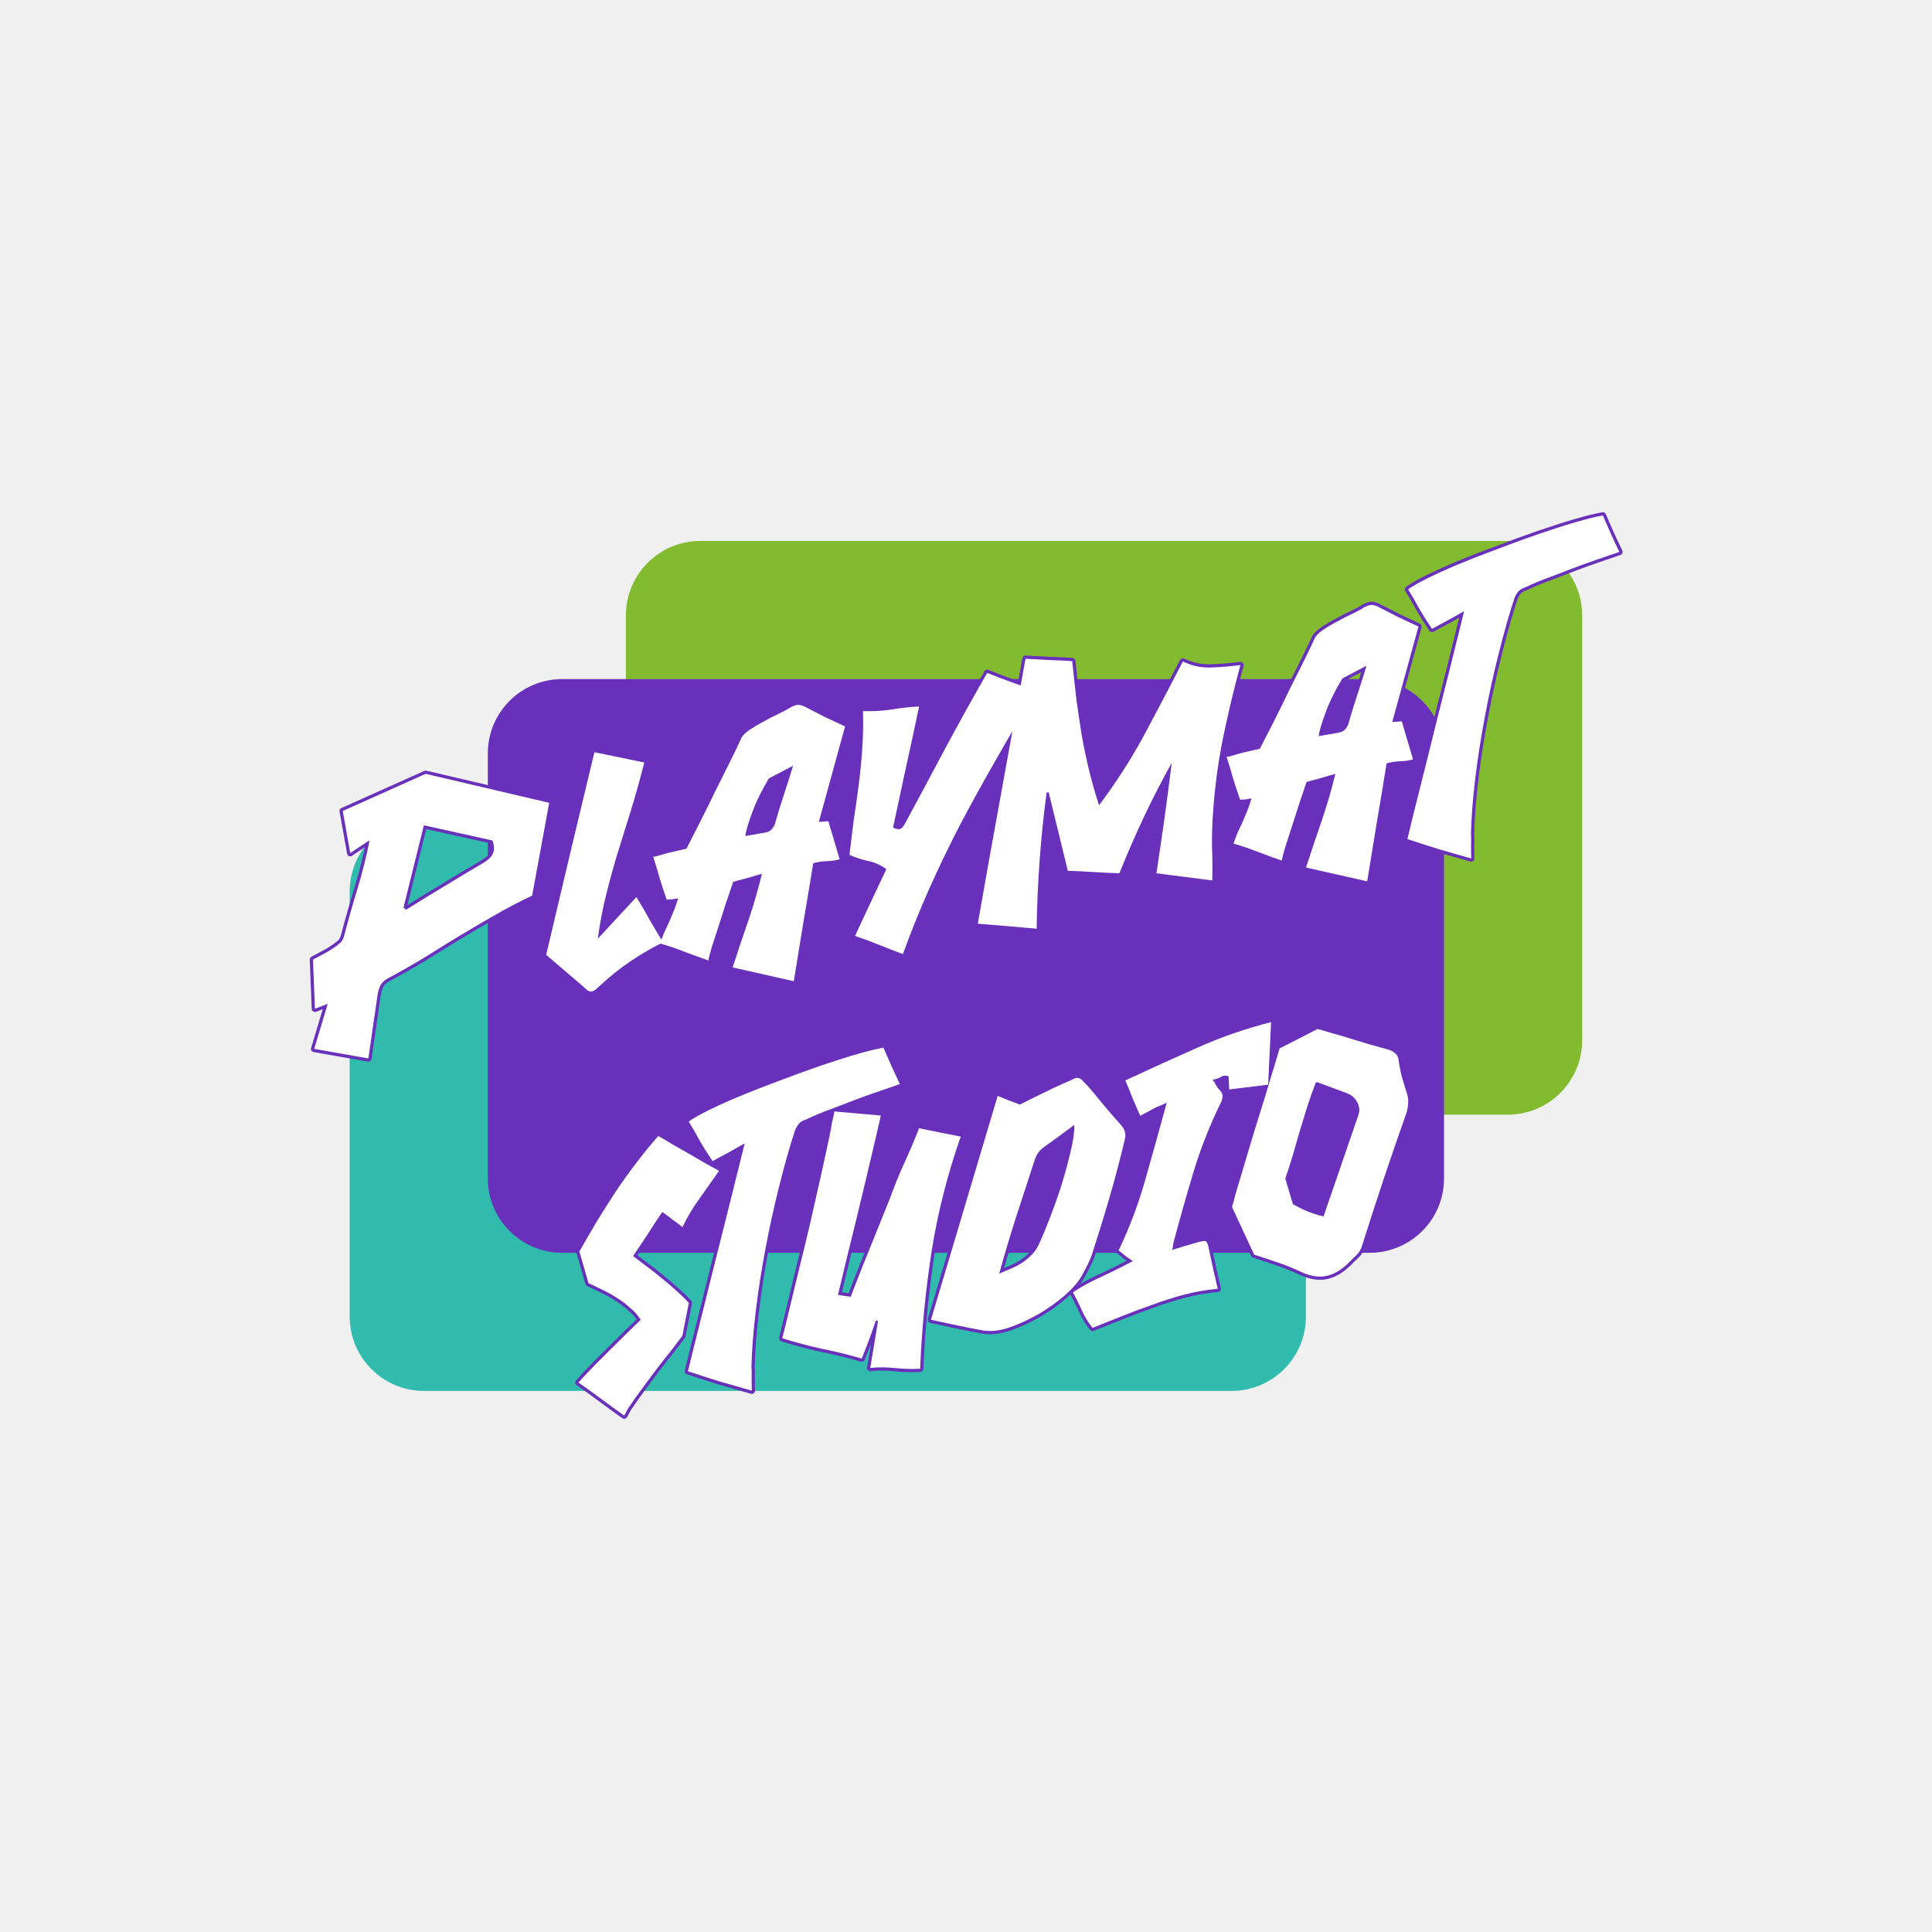
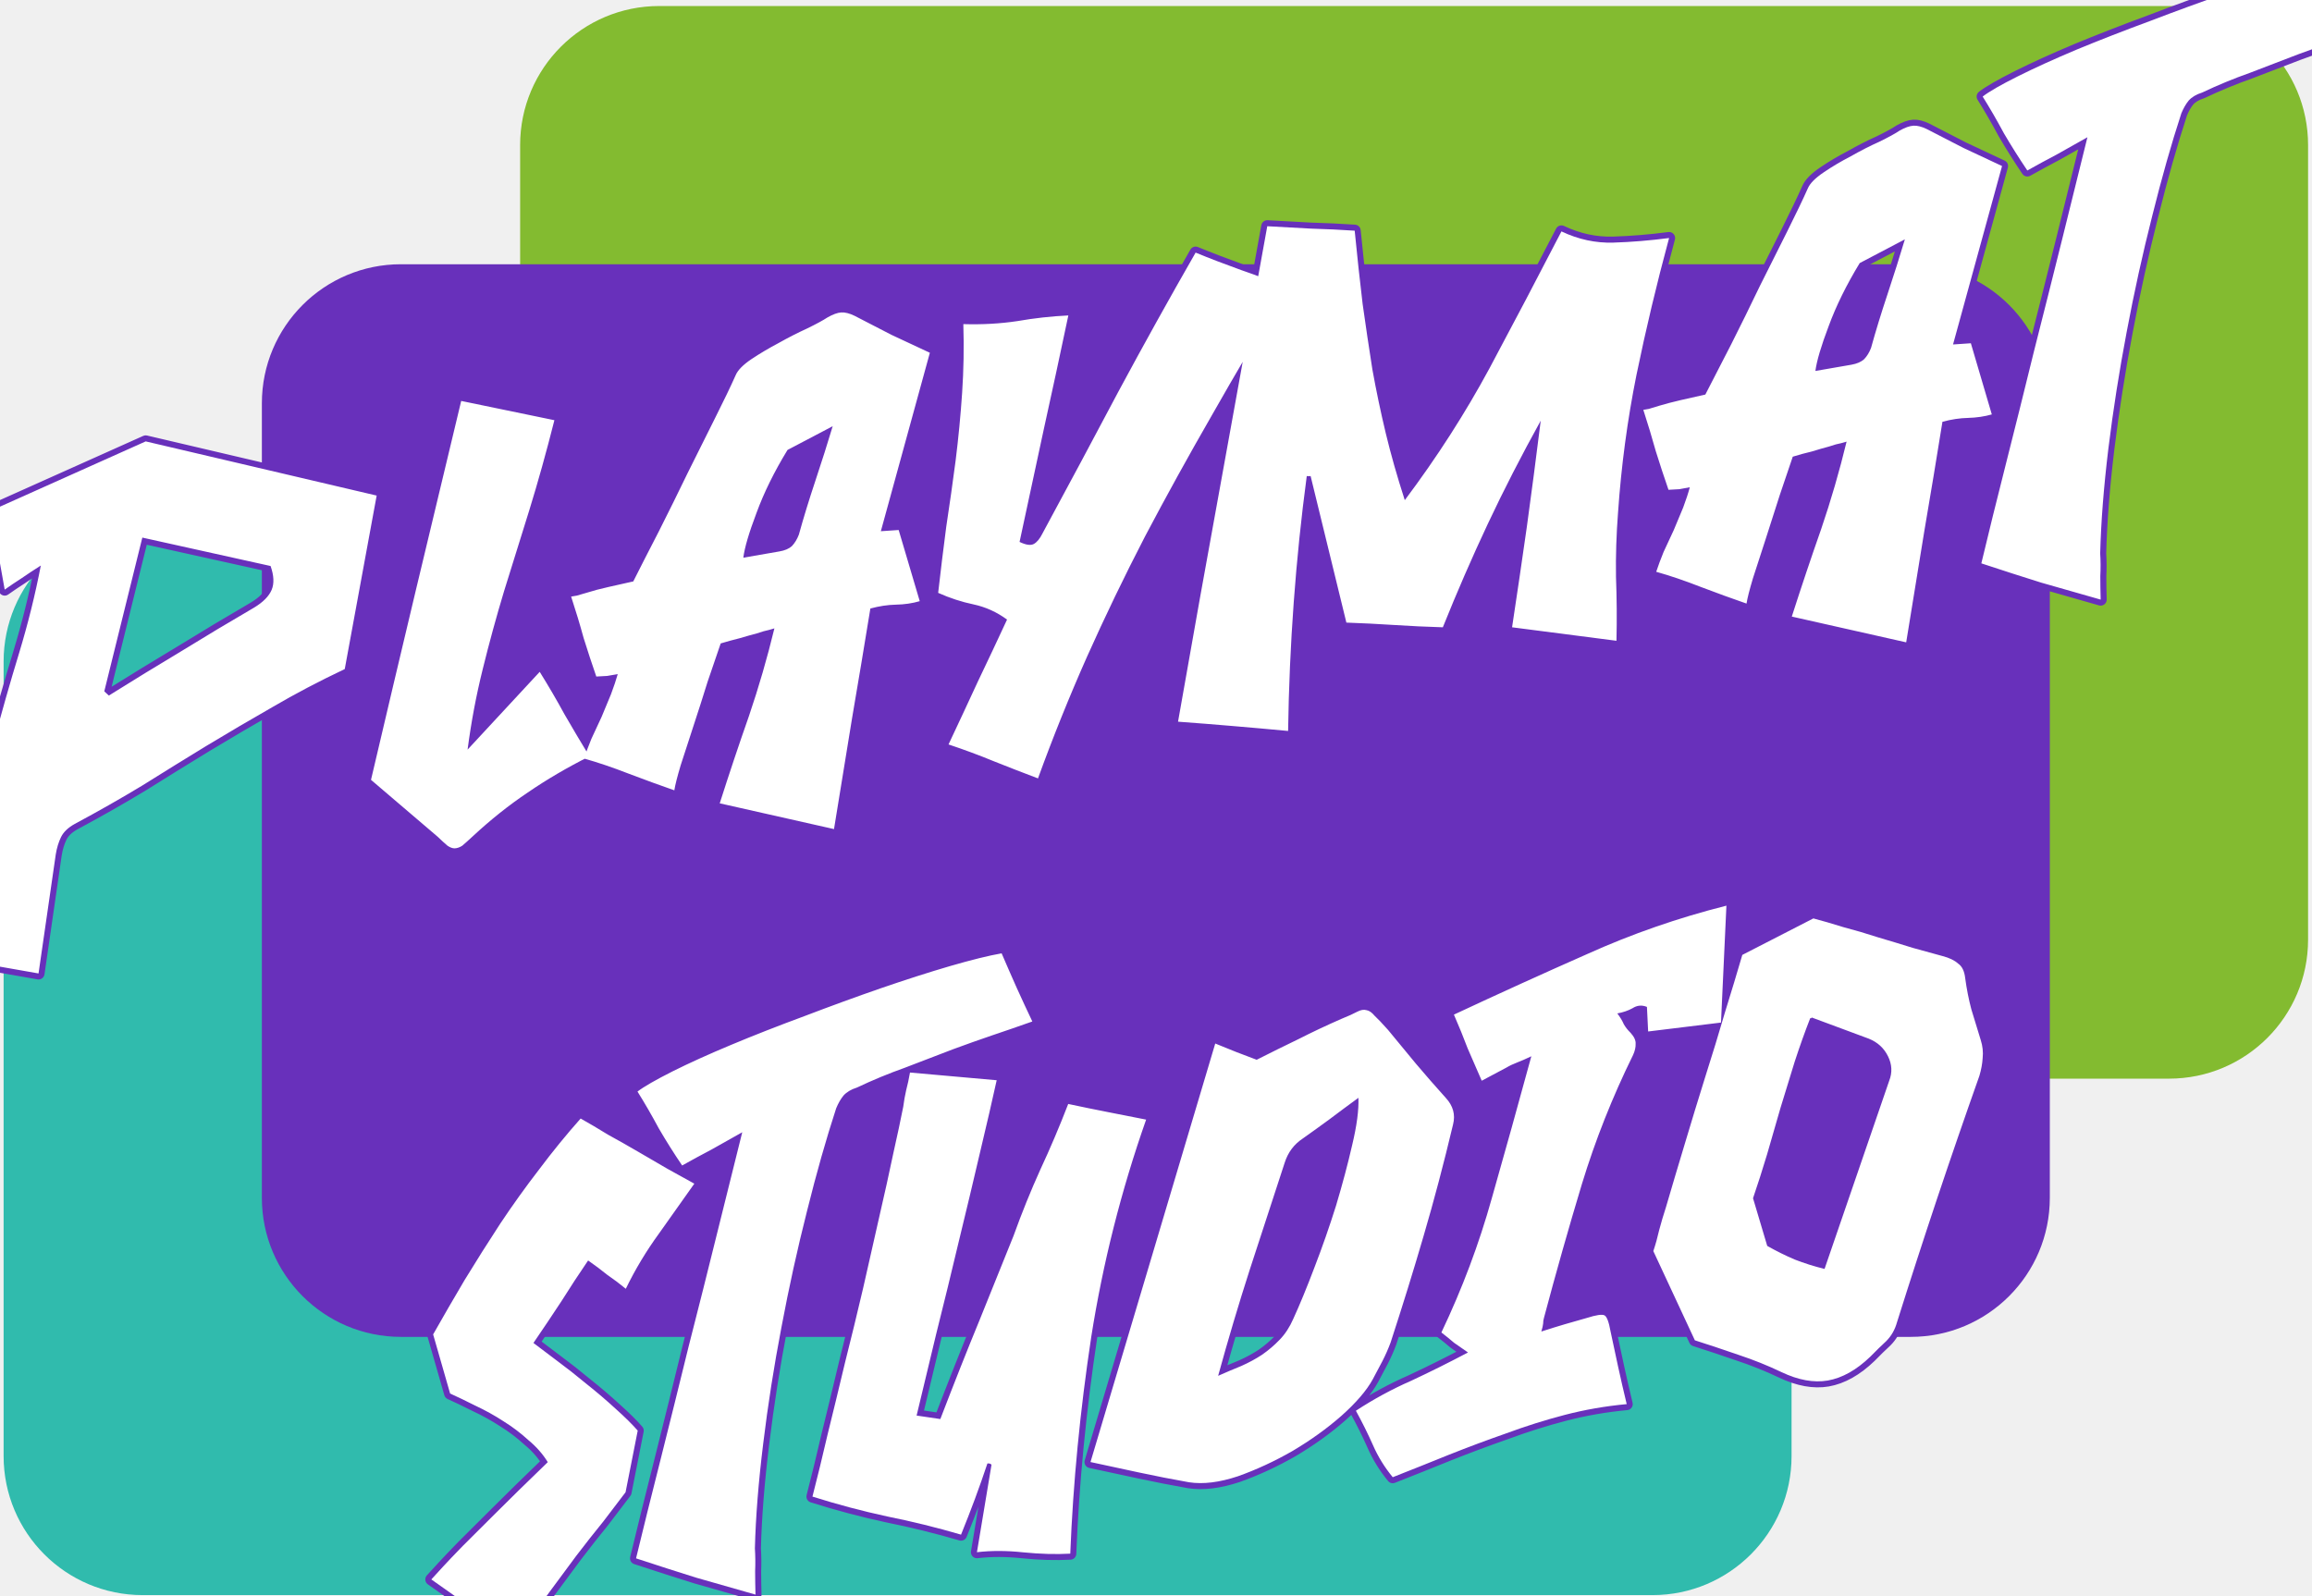
- <svg xmlns="http://www.w3.org/2000/svg" version="1.2" viewBox="0 0 3000 3000" width="3000" height="3000">
+ <svg xmlns="http://www.w3.org/2000/svg" version="1.2" viewBox="540 835 1920 1325" width="1920" height="1325">
  <style>
		.s0 { fill: #83bb30 } 
		.s1 { fill: #30bbad } 
		.s2 { fill: #6830bb } 
		.s3 { paint-order:stroke fill markers;stroke: #6830bb;stroke-width: 10;stroke-linejoin: round;;fill: #ffffff } 
	</style>
  <path fill-rule="evenodd" class="s0" d="m1087.43 840h1253.83c63.78 0 115.48 51.7 115.48 115.48v659.92c0 63.78-51.7 115.48-115.48 115.48h-1253.83c-63.78 0-115.49-51.7-115.49-115.48v-659.92c0-63.78 51.71-115.48 115.49-115.48z" />
  <path fill-rule="evenodd" class="s1" d="m658.48 1268.94h1253.84c63.78 0 115.48 51.71 115.48 115.49v659.91c0 63.78-51.7 115.48-115.48 115.48h-1253.84c-63.78 0-115.48-51.7-115.48-115.48v-659.91c0-63.78 51.7-115.49 115.48-115.49z" />
  <path fill-rule="evenodd" class="s2" d="m872.96 1054.47h1253.83c63.78 0 115.48 51.71 115.48 115.49v659.91c0 63.78-51.7 115.48-115.48 115.48h-1253.83c-63.78 0-115.49-51.7-115.49-115.48v-659.91c0-63.78 51.71-115.49 115.49-115.49z" />
  <path id="PLAYMAT STUDIO" class="s3" aria-label="PLAYMAT STUDIO" d="m532.2 1259.3l128.8-57.7 191.8 45-26.5 144.1q-31.9 15.1-59.9 31.5-28 16-55 32.3-26.4 16.1-53.2 32.9-27 16.3-56.1 31.9-8.3 4.6-11.4 10.9-3.1 6.4-4.4 14.5l-14.3 98.8-84.1-14.8 21-70-19.9 7.7-3-76.4q15.1-7.9 24.3-13.1 9.1-5.8 13.8-9.3 5.1-4 6.8-6.4 1.7-3 2.8-5.8 11.1-41.9 22.2-78.1 11.1-36.7 18-72.6-9.1 5.8-16.2 10.7-6.7 4.3-13.8 9.3zm126 22.2l-31.6 127.7 3.8 3.5q30.2-18.9 60.1-36.8 29.7-18.3 60.6-36.3 11.1-6.7 14.5-14.7 3.3-7.9-0.9-19.8zm264.8-113.5l77.4 16q-10 39.6-20.8 74.6-10.9 34.6-21 67.4-9.7 32.2-17.7 64.7-8.1 32.5-12.6 66.9l59.9-64.6q11.2 18 20.6 35.3 10 17.3 20.7 34.9-27.4 13.7-51.2 30-23.3 15.6-45.7 36.4-5.5 5.1-8.7 7.8-3.4 2.2-6.6 2.2-2.6-0.1-5.7-2.2-3.1-2.6-8.2-7.5l-55.3-47.2q18.4-78.5 37-156.5 18.6-78 37.9-158.2zm363.3 107.2l17.5 59.1q-9.2 2.7-19.8 2.9-10.1 0.2-21.2 3.2-7.4 45.5-15.2 91.1-7.4 45.5-15 92.1l-94.9-21.4q11.9-37.3 24.3-72.6 12.2-35.9 21.1-72.7-0.5 0.1-4.5 1.3-3.7 0.7-10.2 2.9-6.1 1.6-14.2 4-7.7 1.9-15.7 4.3-4.6 13.5-10.9 31.9-5.7 18.4-11.6 36.3-5.9 17.9-10.7 32.9-4.3 14.4-5.3 20.9-18.1-6.3-38.1-13.9-19.5-7.6-36.9-12.5 2.4-7.2 6.1-16.3 4.3-9.2 8.5-18.3 4.1-9.7 7.8-18.8 3.6-9.6 5.6-16.7-4.7 0.8-8.8 1.5-4.3 0.2-9 0.5-5.5-15.9-10.5-31.9-4.5-16.5-10.4-34.5 1-0.2 4.7-0.8 3.5-1.1 8.6-2.5 7.5-2.4 17.8-4.7 10.2-2.3 20.5-4.6 9-17.9 21.3-41.7 12.2-24.2 23.9-48.4 12.2-24.2 22.7-45.5 11-21.9 17.1-35.6 2.6-6.3 13.1-13.4 10.5-7 22.6-13.4 12.1-6.8 23.5-12 11.7-5.7 17-9.2 6.8-3.9 11.5-4.2 4.7-0.3 11.1 2.8 15.3 7.9 30.6 15.8 15.6 7.3 31.9 14.9l-40.7 148.2zm-54.8-86.2l-37.5 19.7q-16.5 27-25.8 52.4-9.4 24.8-10.9 37.1l29.9-5.2q6.7-1.1 10.4-4.4 3.6-3.8 5.8-9.5 5.8-21 13.8-45 8-24 14.3-45.1zm108.5-84.8q23.6 0.7 44.8-2.5 21.2-3.7 42.4-4.7-10.1 48-20.4 94.6-9.9 46.5-20.1 93.5 8.1 3.9 12 1.6 3.8-2.2 7-8.6 32.4-59.9 63.1-117.9 31.2-58 64.1-115.4 16.2 6.7 37.8 14.5 21.5 7.3 37.8 15-32.9 54.2-62.1 105.6-29.3 50.9-55.6 100.8-25.7 49.7-48.2 100-22 49.6-40.6 100.8-18.3-6.9-36.6-14.2-17.9-7.4-37.7-14 12.4-26.3 24.3-52.1 12.4-25.9 24.3-51.6-12.8-9.4-27.8-12.6-14.9-3.1-29.4-9.6 3.1-27.4 6.7-54.8 4.2-27.6 7.8-55.1 3.5-28 5.4-56.2 1.9-28.2 1-57.1zm586.1-71.5q-15.4 56.9-27.1 113.7-11.3 56.2-15.3 114.3-2.1 27.2-1.7 53.4 1 26.2 0.4 53.1l-86.7-11.2q6.4-42.2 12.3-83.7 5.8-42.1 11.5-87.9-24.2 43.7-43.9 85.6-19.7 41.9-37.4 86-20.4-0.6-40.3-1.9-20-1.3-39.8-2l-29.7-121.7q-1.6 0.2-3.2 0-13.9 104-15.5 211.7-23.3-2.2-46-4.1-22.2-1.9-45.4-3.6 18.2-103.8 36.8-205.5 18.6-102.2 37.3-206 18.3 1 36.6 2 18.2 0.5 36 1.7 3.2 32.6 6.6 60.9 3.9 27.8 8.1 54.4 4.8 26.6 11.1 52.9 6.3 26.2 15.8 55.6 40-53.3 70.4-109.6 30.4-56.9 59.7-113.6 21 10 43.2 9.3 22.3-0.7 46.2-3.8zm250.6 87.4l17.4 59.1q-9.1 2.6-19.7 2.9-10.1 0.2-21.3 3.2-7.3 45.5-15.1 91.1-7.4 45.5-15 92.1l-95-21.4q12-37.4 24.4-72.7 12.2-35.8 21.1-72.6-0.5 0.1-4.6 1.3-3.6 0.6-10.1 2.8-6.1 1.6-14.2 4.1-7.7 1.8-15.8 4.3-4.5 13.4-10.8 31.9-5.8 18.4-11.6 36.2-5.9 17.9-10.7 33-4.3 14.4-5.3 20.9-18.2-6.3-38.2-13.9-19.4-7.6-36.8-12.5 2.4-7.3 6.1-16.4 4.2-9.1 8.5-18.3 4.1-9.6 7.8-18.7 3.6-9.6 5.5-16.8-4.6 0.8-8.7 1.6-4.3 0.2-9 0.5-5.5-15.9-10.5-31.9-4.6-16.6-10.4-34.5 1-0.2 4.6-0.8 3.6-1.2 8.6-2.6 7.6-2.3 17.9-4.7 10.2-2.3 20.4-4.6 9.1-17.9 21.4-41.6 12.2-24.2 23.8-48.4 12.2-24.2 22.8-45.5 11-22 17.1-35.7 2.6-6.2 13.1-13.3 10.4-7.1 22.6-13.4 12.1-6.9 23.5-12 11.7-5.7 17-9.3 6.7-3.8 11.5-4.1 4.7-0.3 11.1 2.8 15.3 7.9 30.5 15.7 15.7 7.3 32 15l-40.7 148.2zm-54.8-86.3l-37.5 19.7q-16.5 27.1-25.8 52.4-9.4 24.8-11 37.2l30-5.2q6.7-1.2 10.4-4.5 3.6-3.7 5.8-9.4 5.8-21 13.8-45 8-24.1 14.3-45.2zm367-233.4q6.3 14.6 12.6 28.8 6.2 13.7 13 27.8-17.6 6.2-33.7 11.6-16 5.5-32 11.4-20 7.7-40.4 15.5-20.1 7.1-39.7 16.4-7.1 2.2-11.1 6.6-3.5 4.3-6.1 10.6-12.4 37.9-24.2 85.3-11.9 46.8-21.2 96.3-9.3 49-15.2 96.9-5.8 47.9-6.8 87 0.6 9.4 0.1 18.9 0 9 0.3 19.5-25.3-7.2-49.4-14.1-23.7-7.4-49.7-16 8.8-36.9 20.4-82.6 11.6-45.7 23.3-93.5 12.2-48 23.7-94.2 11.4-46.2 20.7-83.6-13.5 7.6-25.6 14.4-12.2 6.4-24.3 13.2-10.2-15.1-19.4-30.8-8.8-16.4-17.7-30.6 8-6.2 29-16.7 21-10.5 48.8-22.2 28.3-11.7 60.8-23.7 32.9-12.6 63.5-23.2 31.1-10.7 57.4-18.4 26.9-7.9 42.9-10.6zm-1575.1 1192l-14.1-49.1q12.2-21.6 26.1-45.1 14.4-23.6 29.5-46.7 15.5-23.3 32.4-45.2 16.8-22.4 34.5-42.3 10.7 6 22.7 13.4 12.4 6.8 24.9 14.1 12.5 7.3 24.4 14.2 12.4 6.8 22.4 12.4-13.6 19.2-29.4 41.5-15.8 21.7-27.5 45.8-7.4-6.1-15.3-11.5-7.5-6.1-16-12-11.4 16.7-22.2 33.9-10.9 16.6-23.2 34.6 7.4 5.5 19.2 14.5 12.2 9 24.7 19.4 13.1 10.4 24.6 21 11.3 10.1 18.1 17.9l-10.1 51.2q-7.7 10.3-18.5 24.3-11 13.5-22.6 28.7-11.2 15.1-21.9 29.6-10.3 13.9-17.5 24.7-3 3.7-5 7.7-1.9 4-4.8 8.7-19-13.5-36.2-26.3-17.2-12.8-34.8-25 4-4.4 9.8-10.7 5.8-6.3 16.2-17 10.8-10.9 27.6-27.5 17.2-17.2 43.1-42.2-6.1-10-16.1-18.3-9.6-8.8-20.9-15.8-10.9-7.1-23.1-12.8-11.7-5.9-21-10.1zm458-365.6q6.3 14.7 12.6 28.8 6.2 13.7 12.9 27.8-17.5 6.2-33.6 11.6-16.1 5.5-32.1 11.4-19.9 7.7-40.4 15.5-20 7.1-39.6 16.4-7.1 2.2-11.1 6.6-3.5 4.3-6.1 10.6-12.4 37.9-24.2 85.3-11.9 46.8-21.2 96.3-9.4 49-15.2 96.9-5.9 47.9-6.9 87 0.6 9.4 0.2 18.9 0 9 0.3 19.5-25.3-7.2-49.4-14.1-23.7-7.4-49.8-16 8.9-36.9 20.5-82.6 11.5-45.7 23.2-93.5 12.3-48 23.7-94.2 11.5-46.2 20.8-83.6-13.5 7.6-25.6 14.4-12.2 6.4-24.3 13.2-10.2-15-19.4-30.8-8.8-16.4-17.7-30.6 8-6.1 29-16.7 21-10.5 48.8-22.1 28.2-11.8 60.7-23.8 33-12.6 63.6-23.2 31.1-10.7 57.4-18.4 26.9-7.8 42.9-10.6zm-70.6 383.9l19.7 2.9q17.5-45.6 32.7-82.5 15.2-37.4 28.1-69.7 10.3-28.6 22.2-54.9 12.3-26.4 23.2-54.6 17.8 3.8 33.2 6.8 15.5 3.1 31.5 6.2-31.1 88.5-45.6 180.6-13.9 91.9-17.4 179.9-17.9 1-39.1-1.1-20.6-2.2-38.4-0.1l12.1-72.7q-1.3-1.3-3.4-1-9.7 29.1-21.9 59.1-30.4-8.9-61.3-15.1-31.1-6.7-62.1-16.5 6-23.2 12.6-51.7 7.1-28.7 14.4-59.4 7.8-30.9 15.1-62.1 7.2-31.3 13.4-59.2 6.6-28.5 11.5-52 5.3-23.6 8.4-39.4 0.9-7 2.4-13.6 1.9-7.2 3.2-14.8l72 6.4q-5.3 24.1-13.8 59.8-8.2 35.2-17.7 74.2-9.1 38.4-18.8 77-9.2 37.9-16.2 67.5zm144.4 38.6q26.3-88.3 52-174.4 25.6-86 51.6-173.2 9.2 3.6 17.3 7 8.5 3.2 17.1 6.5 17.6-8.9 34.8-17.2 17.1-8.7 35.4-16.7 8.9-3.6 13.3-6 4.4-2.3 7.7-1.3 3.3 0.5 6.7 4.6 3.9 3.6 11.2 11.8 11.5 13.8 23.1 28 12.1 14.3 24.8 28.4 9.2 9.9 6.1 22.1-11.6 48.8-24.5 92.7-12.6 43.2-27.4 88.5-2.9 7.8-6.8 15.4-4 7.5-8 15.1-7.6 13.9-26 30.3-18 15.8-40.6 29.2-22.3 12.8-45.3 21-23.1 7.7-40.7 5-20.9-3.7-41.4-8.1-19.9-4.4-40.4-8.7zm106-71.6q9.9-4.4 19.3-8.2 9.4-4.2 17-9.2 8.1-5.6 14.8-12.6 6.8-7 11.3-17.3 8.1-17.7 17.5-42.5 9.8-25.4 18-51.5 8-26.7 13.4-50.3 5.8-24.2 5.2-39.3-12.2 8.9-24 17.8-11.3 8.3-22.2 16-10.9 7.2-15 20-14.5 44.6-29 88.8-14 43.5-26.3 88.3zm339.3 23.5q-26.7 2.5-51.6 9-24.5 6.4-48.5 15.3-24 8.4-47.4 17.7-22.9 9.3-46.8 18.7-10.2-12.4-16.4-26.6-6.3-14.2-14.2-28.6 22-14.4 45.7-24.8 23.6-11 47.4-23.6-6-4.2-11.5-8-5-4.3-10.6-8.6 26-54.6 41.9-111.6 16.4-57.6 32.8-117.8-6.9 3.3-11.9 5.2-5 1.9-8.8 4.2l-20.5 10.9q-6.2-14.2-11.7-26.9-5-13.3-11.4-28 55.6-26 110.9-50.4 55.2-24.9 115.4-40.1l-4.5 97.1-60.5 7.4-1-20.4q-6.3-2.6-12 1.1-5.4 3-12.6 4.3 3.5 4.6 5.4 9 2.2 3.8 5.5 7 4.6 5 4.3 9.2 0.2 4.2-2.1 9.3-25.8 52.4-42.6 107.5-16.4 54.4-31.4 110.8-0.7 2.2-0.7 4.8-0.2 2.2-1.5 6.6 10.5-3.4 19.7-6.1 9.1-2.6 18.2-5.2 11.6-3.7 14.6-2.1 2.9 1.6 5 13.4 3.2 14.7 6.3 29.4 3.2 14.7 7.1 30.9zm96-373.1l59-30.3q10.7 2.8 24.8 7.2 14.5 3.8 29.2 8.6 14.6 4.3 28.7 8.7 14 3.9 24.7 6.8 8.4 2.2 12.8 6.2 4.9 3.3 5.9 12.1 1.8 13.4 5.1 25.9 3.9 12.5 7.8 25.5 2.4 7.5 1.6 15-0.4 6.9-2.7 14.7-18.1 51.1-35.1 101.9-17 50.9-33.3 102.7-2.6 9.4-9 15.8-6.4 5.9-13.1 12.8-17.3 16.7-35.4 19.9-17.5 3-38.5-7-16.9-8.1-35.6-14.3-18.2-6.3-36.3-12.1l-34.5-74.1q2.8-8.3 4.9-17.6 2.5-9.4 5.6-18.9 7.3-25 15.7-52.8 8.3-27.8 16.8-55 8.9-27.9 16.5-54 8.1-26.1 14.4-47.7zm8.9 202.1l11.8 39.6q11.3 6.4 22.8 11.3 12 4.7 24.8 7.8l53.7-156.3q4-10.2-1-20.3-5-10.2-15.9-14.6l-47.4-17.6q-0.4 0.6-0.9 0.7-0.1-0.5-0.5 0.1-6.6 16.9-12.8 35.9-5.7 18.9-11.8 38.4-5.6 19.4-11.2 38.8-5.7 18.9-11.6 36.2z" />
</svg>
